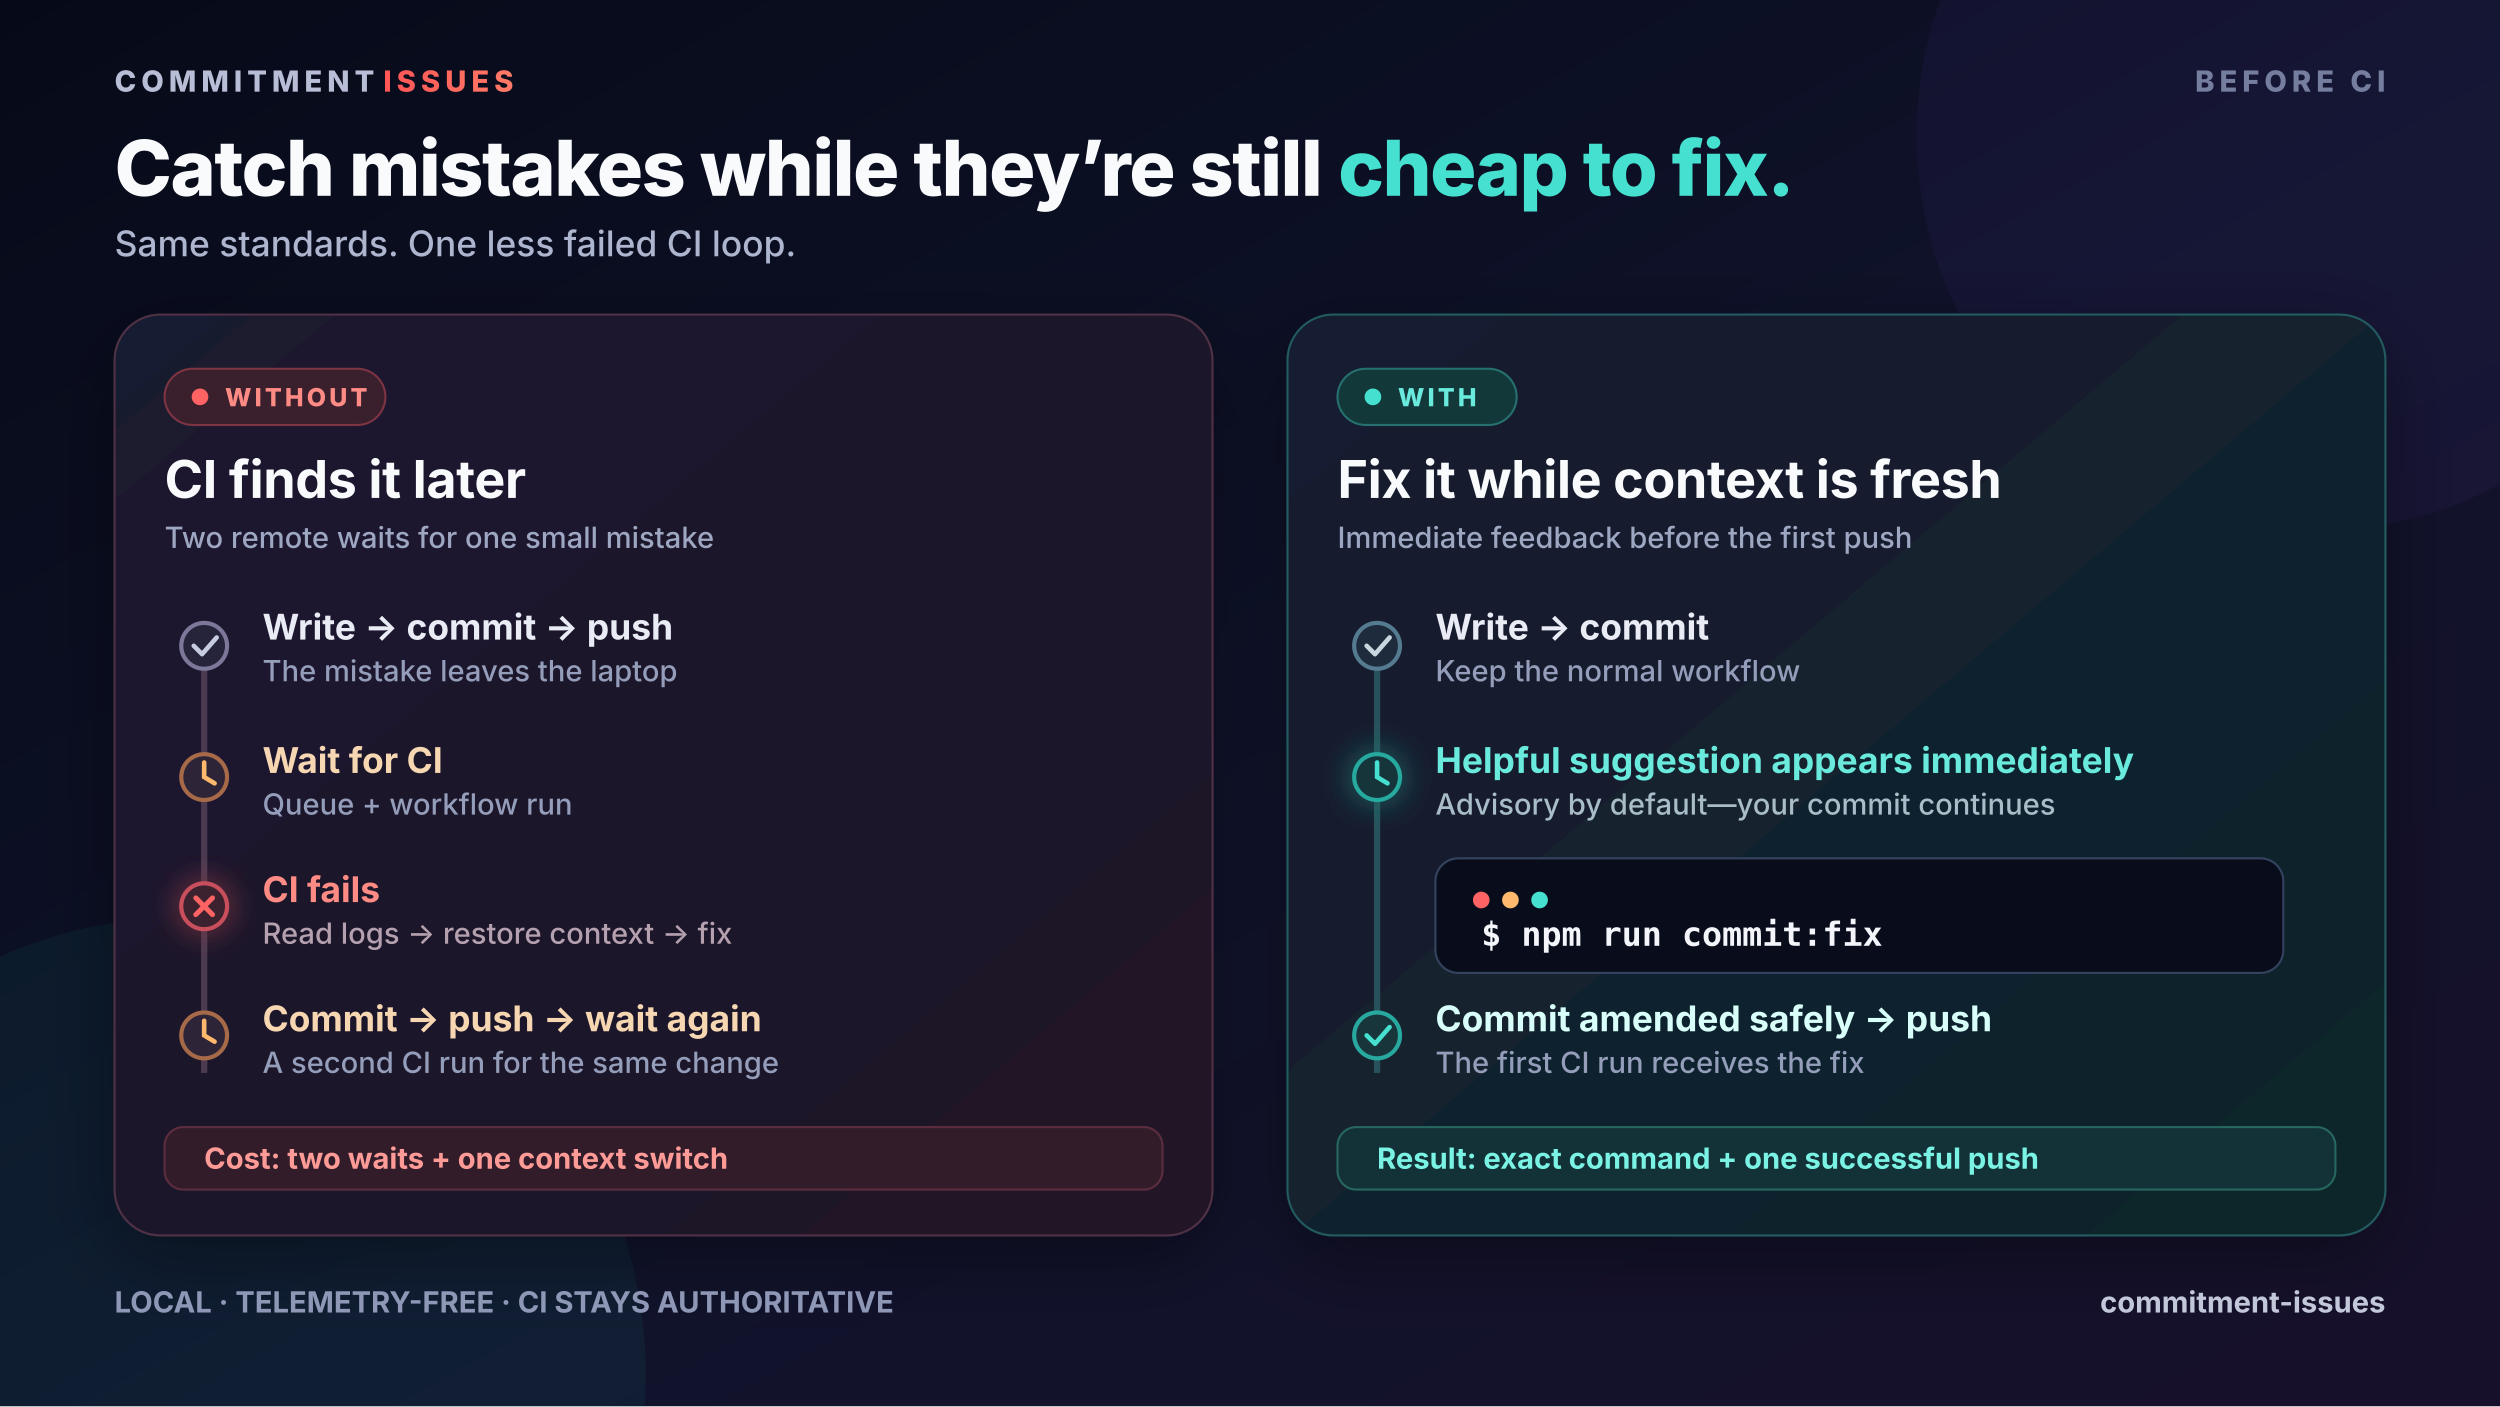
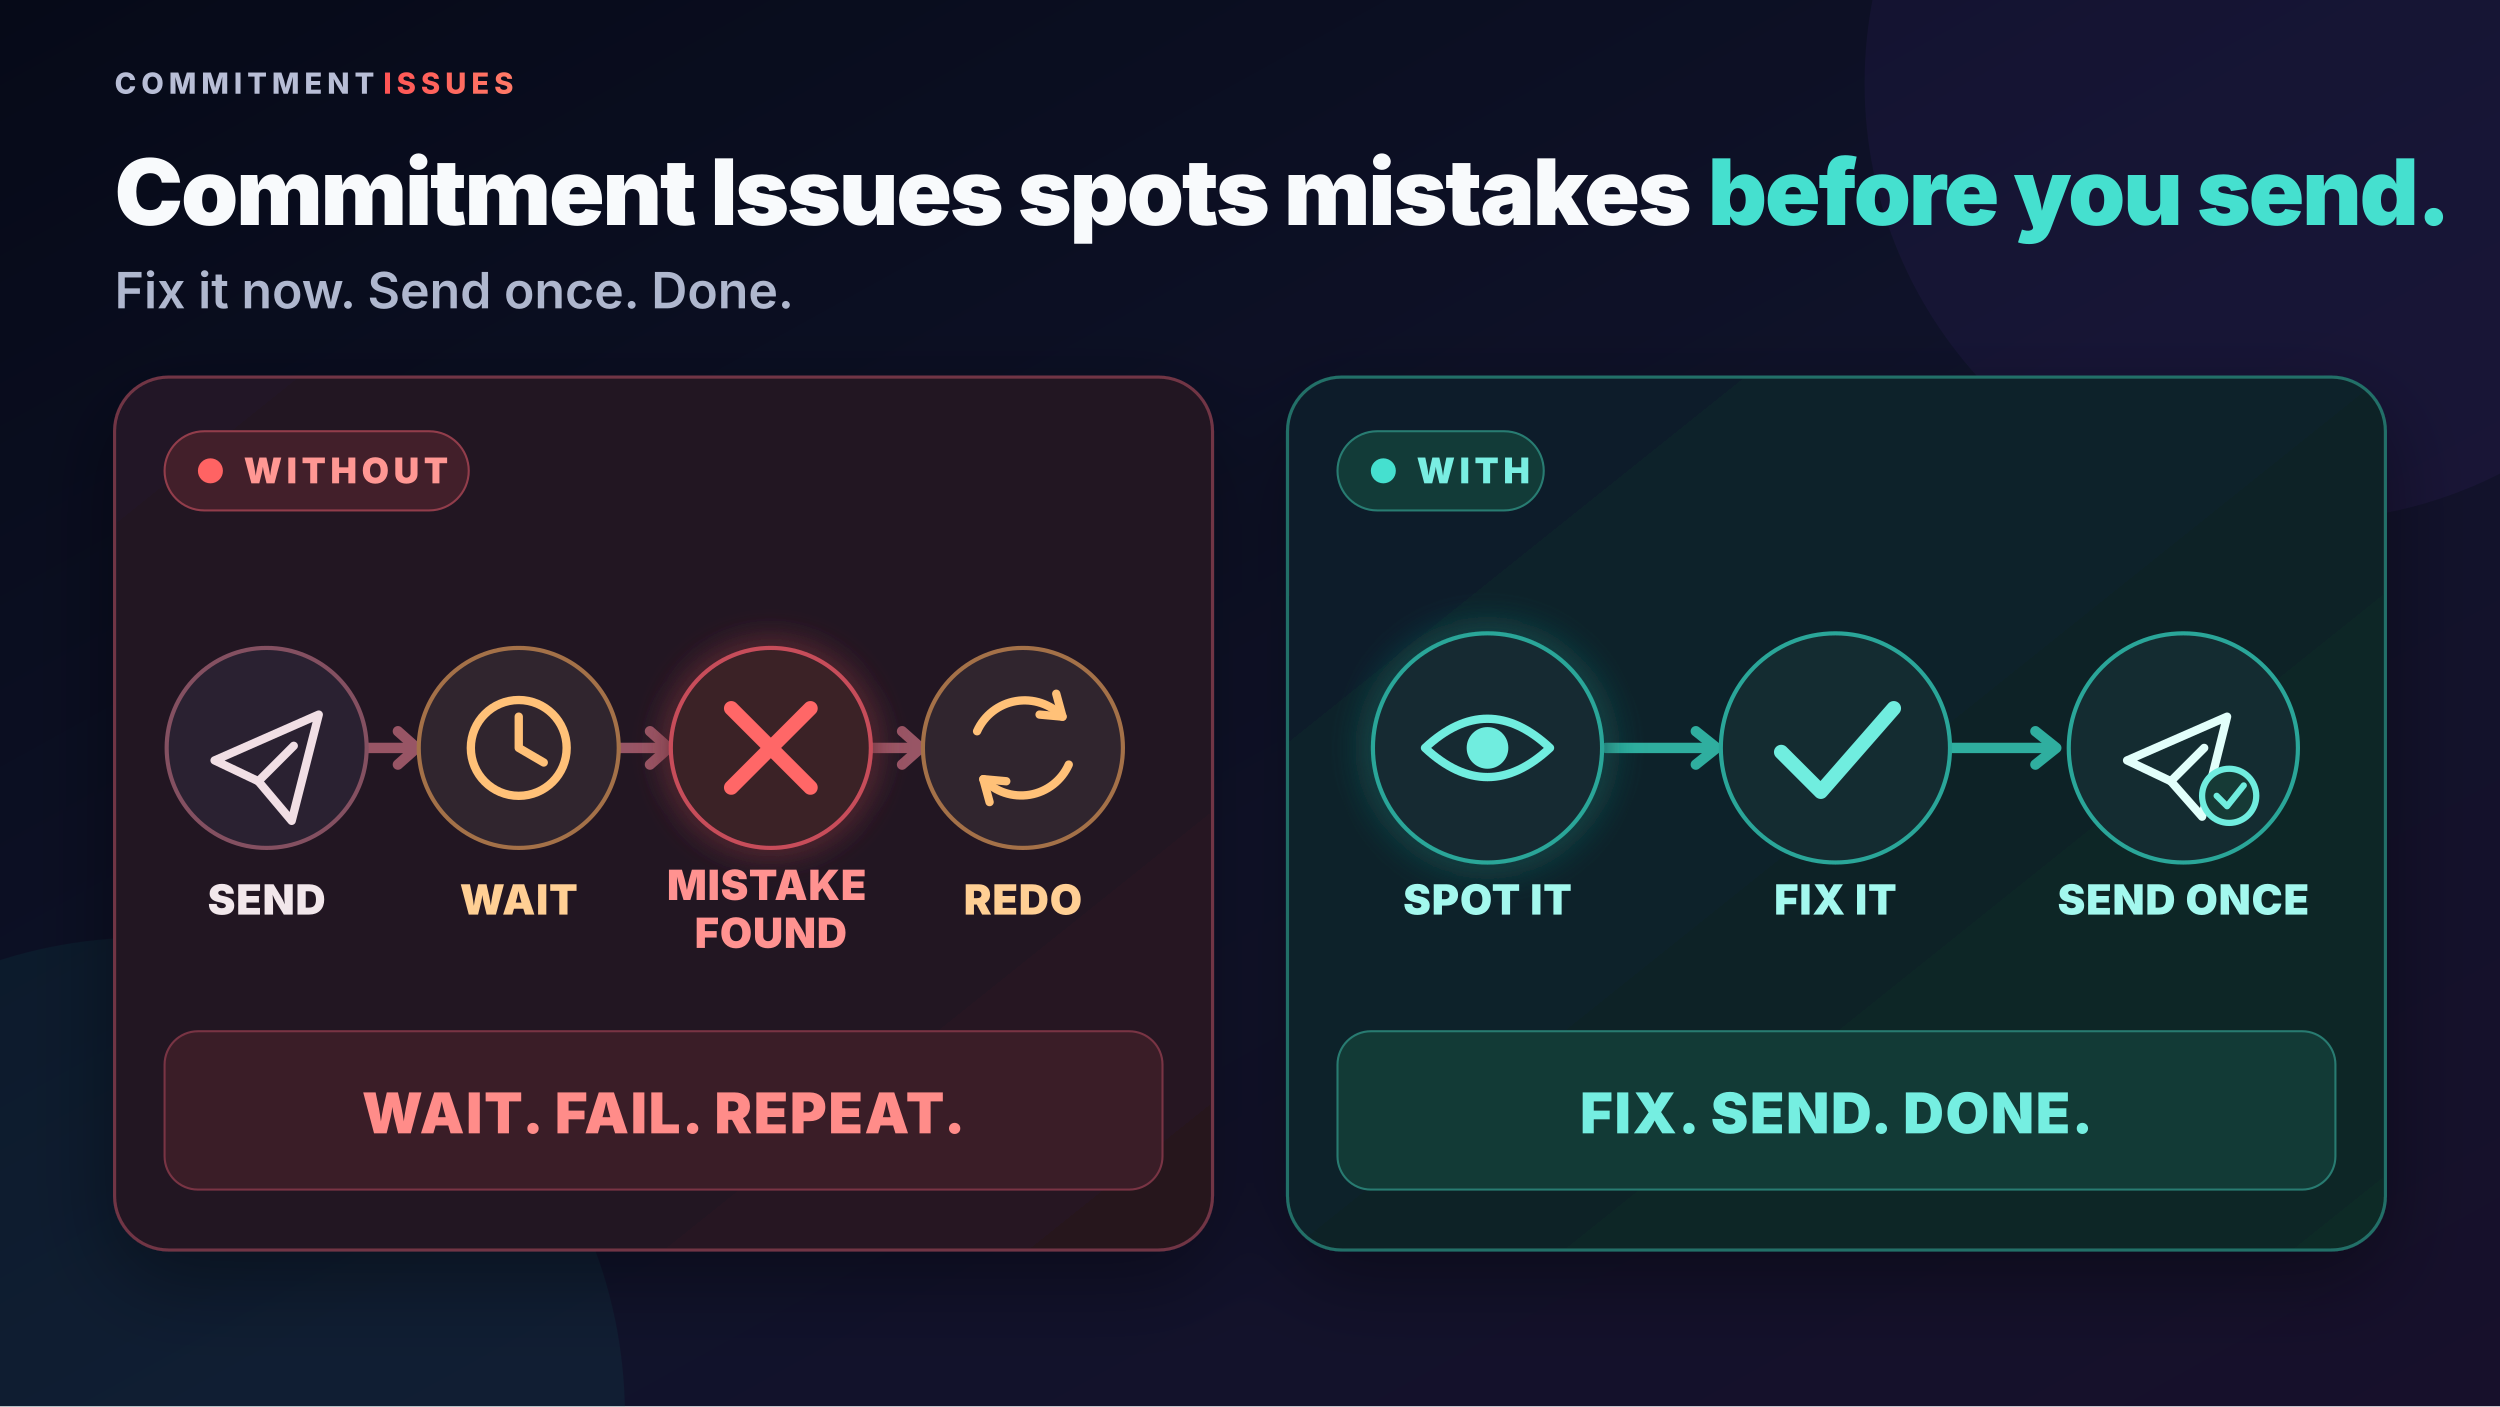
<svg xmlns="http://www.w3.org/2000/svg" width="1200" height="675" viewBox="0 0 1200 675" role="img" aria-labelledby="title desc">
  <defs>
    <linearGradient id="background" x1="0" y1="0" x2="1" y2="1">
      <stop offset="0" stop-color="#060a18" />
      <stop offset="0.55" stop-color="#10132b" />
      <stop offset="1" stop-color="#17102b" />
    </linearGradient>
-     <linearGradient id="without-card" x1="0" y1="0" x2="1" y2="1">
-       <stop offset="0" stop-color="#191a30" />
-       <stop offset="1" stop-color="#211526" />
+     <linearGradient id="before-card" x1="0" y1="0" x2="1" y2="1">
+       <stop offset="0" stop-color="#201725" />
+       <stop offset="1" stop-color="#26151f" />
    </linearGradient>
-     <linearGradient id="with-card" x1="0" y1="0" x2="1" y2="1">
-       <stop offset="0" stop-color="#131b30" />
-       <stop offset="1" stop-color="#10262b" />
+     <linearGradient id="after-card" x1="0" y1="0" x2="1" y2="1">
+       <stop offset="0" stop-color="#111d2a" />
+       <stop offset="1" stop-color="#0d2927" />
    </linearGradient>
    <linearGradient id="brand" x1="0" y1="0" x2="1" y2="0">
      <stop offset="0" stop-color="#ff5555" />
      <stop offset="1" stop-color="#ff7a67" />
    </linearGradient>
    <filter id="shadow" x="-20%" y="-20%" width="140%" height="140%">
-       <feDropShadow dx="0" dy="12" stdDeviation="18" flood-color="#000" flood-opacity="0.35" />
+       <feDropShadow dx="0" dy="14" stdDeviation="20" flood-color="#000" flood-opacity="0.38" />
    </filter>
-     <filter id="glow" x="-100%" y="-100%" width="300%" height="300%">
-       <feGaussianBlur stdDeviation="7" result="blur" />
+     <filter id="red-glow" x="-100%" y="-100%" width="300%" height="300%">
+       <feGaussianBlur stdDeviation="8" result="blur" />
+       <feMerge>
+         <feMergeNode in="blur" />
+         <feMergeNode in="SourceGraphic" />
+       </feMerge>
+     </filter>
+     <filter id="green-glow" x="-100%" y="-100%" width="300%" height="300%">
+       <feGaussianBlur stdDeviation="9" result="blur" />
      <feMerge>
        <feMergeNode in="blur" />
        <feMergeNode in="SourceGraphic" />
      </feMerge>
    </filter>
    <style>
      .sans { font-family: Inter, ui-sans-serif, -apple-system, BlinkMacSystemFont, "Segoe UI", sans-serif; }
-       .mono { font-family: "DejaVu Sans Mono", "SFMono-Regular", Consolas, monospace; }
-       .eyebrow { font-size: 14px; font-weight: 800; letter-spacing: 2.4px; }
-       .headline { font-size: 37px; font-weight: 800; letter-spacing: -0.7px; }
-       .subhead { font-size: 17px; font-weight: 500; }
-       .card-title { font-size: 25px; font-weight: 750; letter-spacing: -0.2px; }
-       .step { font-size: 17px; font-weight: 700; }
-       .detail { font-size: 14px; font-weight: 500; }
-       .footer { font-size: 14px; font-weight: 650; }
+       .brand { font-size: 14px; font-weight: 800; letter-spacing: 2.4px; }
+       .headline { font-size: 44px; font-weight: 850; letter-spacing: -1px; }
+       .subhead { font-size: 24px; font-weight: 600; }
+       .badge { font-size: 17px; font-weight: 850; letter-spacing: 2.2px; }
+       .step { font-size: 20px; font-weight: 850; letter-spacing: 0.4px; }
+       .result { font-size: 27px; font-weight: 900; letter-spacing: 0.8px; }
+       .icon { fill: none; stroke-linecap: round; stroke-linejoin: round; }
    </style>
  </defs>
  <rect width="1200" height="675" fill="url(#background)" />
-   <circle cx="1110" cy="65" r="190" fill="#3f247c" opacity="0.13" />
-   <circle cx="90" cy="660" r="220" fill="#0d9488" opacity="0.08" />
+   <circle cx="1105" cy="40" r="210" fill="#44257c" opacity="0.14" />
+   <circle cx="70" cy="680" r="230" fill="#0d9488" opacity="0.08" />
  <g class="sans">
-     <text x="55" y="44" class="eyebrow" fill="#b8bed6">COMMITMENT</text>
-     <text x="184" y="44" class="eyebrow" fill="url(#brand)">ISSUES</text>
-     <text x="1145" y="44" class="eyebrow" fill="#757e9f" text-anchor="end">BEFORE CI</text>
-     <text x="55" y="94" class="headline" fill="#f8fafc">Catch mistakes while they’re still <tspan fill="#45e0cf">cheap to fix.</tspan>
+     <text x="55" y="45" class="brand" fill="#b8bed6">COMMITMENT</text>
+     <text x="184" y="45" class="brand" fill="url(#brand)">ISSUES</text>
+     <text x="55" y="108" class="headline" fill="#f8fafc">
+       Commitment Issues spots mistakes <tspan fill="#45e0cf">before you send.</tspan>
    </text>
-     <text x="55" y="123" class="subhead" fill="#aeb6cf">Same standards. One less failed CI loop.</text>
+     <text x="55" y="148" class="subhead" fill="#afb7ce">Fix it now. Send once. Done.</text>
  </g>
  <g filter="url(#shadow)">
-     <rect x="55" y="151" width="527" height="442" rx="22" fill="url(#without-card)" stroke="#503044" />
-     <rect x="618" y="151" width="527" height="442" rx="22" fill="url(#with-card)" stroke="#245b60" />
+     <rect x="55" y="181" width="527" height="419" rx="26" fill="url(#before-card)" stroke="#713544" stroke-width="1.5" />
+     <rect x="618" y="181" width="527" height="419" rx="26" fill="url(#after-card)" stroke="#247068" stroke-width="1.5" />
  </g>
  <g class="sans">
-     <rect x="79" y="177" width="106" height="27" rx="13.5" fill="#3a1f2d" stroke="#7d3443" />
-     <circle cx="96" cy="190.5" r="4" fill="#ff6363" />
-     <text x="108" y="195" class="eyebrow" fill="#ff8b85" style="font-size:12px;letter-spacing:1.5px">WITHOUT</text>
-     <text x="79" y="239" class="card-title" fill="#f8fafc">CI finds it later</text>
-     <text x="79" y="263" class="detail" fill="#9ea7c2">Two remote waits for one small mistake</text>
-     <rect x="642" y="177" width="86" height="27" rx="13.5" fill="#12383a" stroke="#26706f" />
-     <circle cx="659" cy="190.5" r="4" fill="#45e0cf" />
-     <text x="671" y="195" class="eyebrow" fill="#69eadc" style="font-size:12px;letter-spacing:1.5px">WITH</text>
-     <text x="642" y="239" class="card-title" fill="#f8fafc">Fix it while context is fresh</text>
-     <text x="642" y="263" class="detail" fill="#9ea7c2">Immediate feedback before the first push</text>
+     <rect x="79" y="207" width="146" height="38" rx="19" fill="#421f2a" stroke="#923d4b" />
+     <circle cx="101" cy="226" r="6" fill="#ff6363" />
+     <text x="117" y="232" class="badge" fill="#ff9793">WITHOUT</text>
  </g>
  <g class="sans">
-     <path d="M98 307 V515" fill="none" stroke="#4b3a50" stroke-width="3" />
-     <circle cx="98" cy="310" r="11" fill="#26243b" stroke="#7d7899" stroke-width="2" />
-     <path d="M93 310 l4 4 7 -8" fill="none" stroke="#c8cce0" stroke-width="2.2" stroke-linecap="round" stroke-linejoin="round" />
-     <text x="126" y="307" class="step" fill="#e9ebf5">Write → commit → push</text>
-     <text x="126" y="327" class="detail" fill="#949db9">The mistake leaves the laptop</text>
-     <circle cx="98" cy="373" r="11" fill="#2d2537" stroke="#a66a49" stroke-width="2" />
-     <path d="M98 366 v7 l5 3" fill="none" stroke="#ffb86c" stroke-width="2.2" stroke-linecap="round" />
-     <text x="126" y="371" class="step" fill="#f7d7b2">Wait for CI</text>
-     <text x="126" y="391" class="detail" fill="#949db9">Queue + workflow run</text>
-     <circle cx="98" cy="435" r="11" fill="#3b202d" stroke="#c94f5d" stroke-width="2" filter="url(#glow)" />
-     <path d="M94 431 l8 8 M102 431 l-8 8" stroke="#ff6363" stroke-width="2.4" stroke-linecap="round" />
-     <text x="126" y="433" class="step" fill="#ff8b85">CI fails</text>
-     <text x="126" y="453" class="detail" fill="#b5a0af">Read logs → restore context → fix</text>
-     <circle cx="98" cy="497" r="11" fill="#2d2537" stroke="#a66a49" stroke-width="2" />
-     <path d="M98 490 v7 l5 3" fill="none" stroke="#ffb86c" stroke-width="2.2" stroke-linecap="round" />
-     <text x="126" y="495" class="step" fill="#f7d7b2">Commit → push → wait again</text>
-     <text x="126" y="515" class="detail" fill="#949db9">A second CI run for the same change</text>
-     <rect x="79" y="541" width="479" height="30" rx="9" fill="#321c2a" stroke="#5c2d3f" />
-     <text x="98" y="561" class="footer" fill="#ff9b96">Cost: two waits + one context switch</text>
+     <path d="M176 359 H198" class="icon" stroke="#985565" stroke-width="5" />
+     <path d="M191 351 L200 359 191 367" class="icon" stroke="#985565" stroke-width="5" />
+     <path d="M297 359 H319" class="icon" stroke="#985565" stroke-width="5" />
+     <path d="M312 351 L321 359 312 367" class="icon" stroke="#985565" stroke-width="5" />
+     <path d="M418 359 H440" class="icon" stroke="#985565" stroke-width="5" />
+     <path d="M433 351 L442 359 433 367" class="icon" stroke="#985565" stroke-width="5" />
+     <circle cx="128" cy="359" r="48" fill="#2a2131" stroke="#845061" stroke-width="2" />
+     <path d="M103 365 L153 343 140 394 124 375 103 365Z" class="icon" stroke="#f1dfe5" stroke-width="4" />
+     <path d="M124 375 L141 358" class="icon" stroke="#f1dfe5" stroke-width="4" />
+     <text x="128" y="439" class="step" fill="#f2e7eb" text-anchor="middle">SEND</text>
+     <circle cx="249" cy="359" r="48" fill="#30252e" stroke="#a47148" stroke-width="2" />
+     <circle cx="249" cy="359" r="23" class="icon" stroke="#ffc178" stroke-width="4" />
+     <path d="M249 344 V359 L261 366" class="icon" stroke="#ffc178" stroke-width="4" />
+     <text x="249" y="439" class="step" fill="#ffcf94" text-anchor="middle">WAIT</text>
+     <circle cx="370" cy="359" r="48" fill="#3a2028" stroke="#c74d5a" stroke-width="2" filter="url(#red-glow)" />
+     <path d="M351 340 L389 378 M389 340 L351 378" class="icon" stroke="#ff6767" stroke-width="7" />
+     <text x="370" y="432" class="step" fill="#ff9290" text-anchor="middle">
+       <tspan x="370">MISTAKE</tspan>
+       <tspan x="370" dy="23">FOUND</tspan>
+     </text>
+     <circle cx="491" cy="359" r="48" fill="#30252e" stroke="#a47148" stroke-width="2" />
+     <path d="M469 351 A25 25 0 0 1 510 344" class="icon" stroke="#ffc178" stroke-width="4" />
+     <path d="M510 344 L499 343 M510 344 L507 333" class="icon" stroke="#ffc178" stroke-width="4" />
+     <path d="M513 367 A25 25 0 0 1 472 374" class="icon" stroke="#ffc178" stroke-width="4" />
+     <path d="M472 374 L483 375 M472 374 L475 385" class="icon" stroke="#ffc178" stroke-width="4" />
+     <text x="491" y="439" class="step" fill="#ffcf94" text-anchor="middle">REDO</text>
+     <rect x="79" y="495" width="479" height="76" rx="16" fill="#3a1d27" stroke="#793444" />
+     <text x="318.5" y="544" class="result" fill="#ff8c89" text-anchor="middle">WAIT. FAIL. REPEAT.</text>
  </g>
  <g class="sans">
-     <path d="M661 307 V515" fill="none" stroke="#28525b" stroke-width="3" />
-     <circle cx="661" cy="310" r="11" fill="#1e2b3c" stroke="#557b91" stroke-width="2" />
-     <path d="M656 310 l4 4 7 -8" fill="none" stroke="#c8d6df" stroke-width="2.2" stroke-linecap="round" stroke-linejoin="round" />
-     <text x="689" y="307" class="step" fill="#e9ebf5">Write → commit</text>
-     <text x="689" y="327" class="detail" fill="#949db9">Keep the normal workflow</text>
-     <circle cx="661" cy="373" r="11" fill="#17353b" stroke="#28a99f" stroke-width="2" filter="url(#glow)" />
-     <path d="M661 366 v7 l5 3" fill="none" stroke="#45e0cf" stroke-width="2.2" stroke-linecap="round" />
-     <text x="689" y="371" class="step" fill="#69eadc">Helpful suggestion appears immediately</text>
-     <text x="689" y="391" class="detail" fill="#a8bdc7">Advisory by default—your commit continues</text>
-     <rect x="689" y="412" width="407" height="55" rx="11" fill="#090d1b" stroke="#34435f" />
-     <circle cx="711" cy="432" r="4" fill="#ff6363" />
-     <circle cx="725" cy="432" r="4" fill="#ffb86c" />
-     <circle cx="739" cy="432" r="4" fill="#45e0cf" />
-     <text x="711" y="454" class="mono" fill="#f3f5fb" style="font-size:16px;font-weight:700">$ npm run commit:fix</text>
-     <circle cx="661" cy="497" r="11" fill="#17353b" stroke="#28a99f" stroke-width="2" />
-     <path d="M656 497 l4 4 7 -8" fill="none" stroke="#45e0cf" stroke-width="2.2" stroke-linecap="round" stroke-linejoin="round" />
-     <text x="689" y="495" class="step" fill="#d8fffa">Commit amended safely → push</text>
-     <text x="689" y="515" class="detail" fill="#949db9">The first CI run receives the fix</text>
-     <rect x="642" y="541" width="479" height="30" rx="9" fill="#123238" stroke="#276760" />
-     <text x="661" y="561" class="footer" fill="#7af2e4">Result: exact command + one successful push</text>
-   </g>
-   <g class="sans">
-     <text x="55" y="630" class="footer" fill="#8e97b5">LOCAL · TELEMETRY-FREE · CI STAYS AUTHORITATIVE</text>
-     <text x="1145" y="630" class="footer" fill="#c2c8da" text-anchor="end">commitment-issues</text>
+     <rect x="642" y="207" width="99" height="38" rx="19" fill="#123b38" stroke="#287c72" />
+     <circle cx="664" cy="226" r="6" fill="#45e0cf" />
+     <text x="680" y="232" class="badge" fill="#79eee2">WITH</text>
+     <path d="M771 359 H822" class="icon" stroke="#2fae9f" stroke-width="5" />
+     <path d="M814 351 L824 359 814 367" class="icon" stroke="#2fae9f" stroke-width="5" />
+     <path d="M934 359 H985" class="icon" stroke="#2fae9f" stroke-width="5" />
+     <path d="M977 351 L987 359 977 367" class="icon" stroke="#2fae9f" stroke-width="5" />
+     <circle cx="714" cy="359" r="55" fill="#142c31" stroke="#2aa699" stroke-width="2" filter="url(#green-glow)" />
+     <path d="M684 359 Q714 331 744 359 Q714 387 684 359Z" class="icon" stroke="#70eddf" stroke-width="4" />
+     <circle cx="714" cy="359" r="10" fill="#70eddf" />
+     <text x="714" y="439" class="step" fill="#a3f8ee" text-anchor="middle">SPOT IT</text>
+     <circle cx="881" cy="359" r="55" fill="#142c31" stroke="#2aa699" stroke-width="2" />
+     <path d="M855 361 L874 380 909 340" class="icon" stroke="#70eddf" stroke-width="7" />
+     <text x="881" y="439" class="step" fill="#a3f8ee" text-anchor="middle">FIX IT</text>
+     <circle cx="1048" cy="359" r="55" fill="#142c31" stroke="#2aa699" stroke-width="2" />
+     <path d="M1021 365 L1069 344 1057 392 1042 375 1021 365Z" class="icon" stroke="#e2fffb" stroke-width="4" />
+     <path d="M1042 375 L1058 359" class="icon" stroke="#e2fffb" stroke-width="4" />
+     <circle cx="1070" cy="382" r="13" fill="#163a36" stroke="#70eddf" stroke-width="3" />
+     <path d="M1064 382 L1069 387 1077 377" class="icon" stroke="#70eddf" stroke-width="3" />
+     <text x="1048" y="439" class="step" fill="#a3f8ee" text-anchor="middle">SEND ONCE</text>
+     <rect x="642" y="495" width="479" height="76" rx="16" fill="#123a36" stroke="#287b71" />
+     <text x="881.5" y="544" class="result" fill="#75eee1" text-anchor="middle">FIX. SEND. DONE.</text>
  </g>
</svg>
